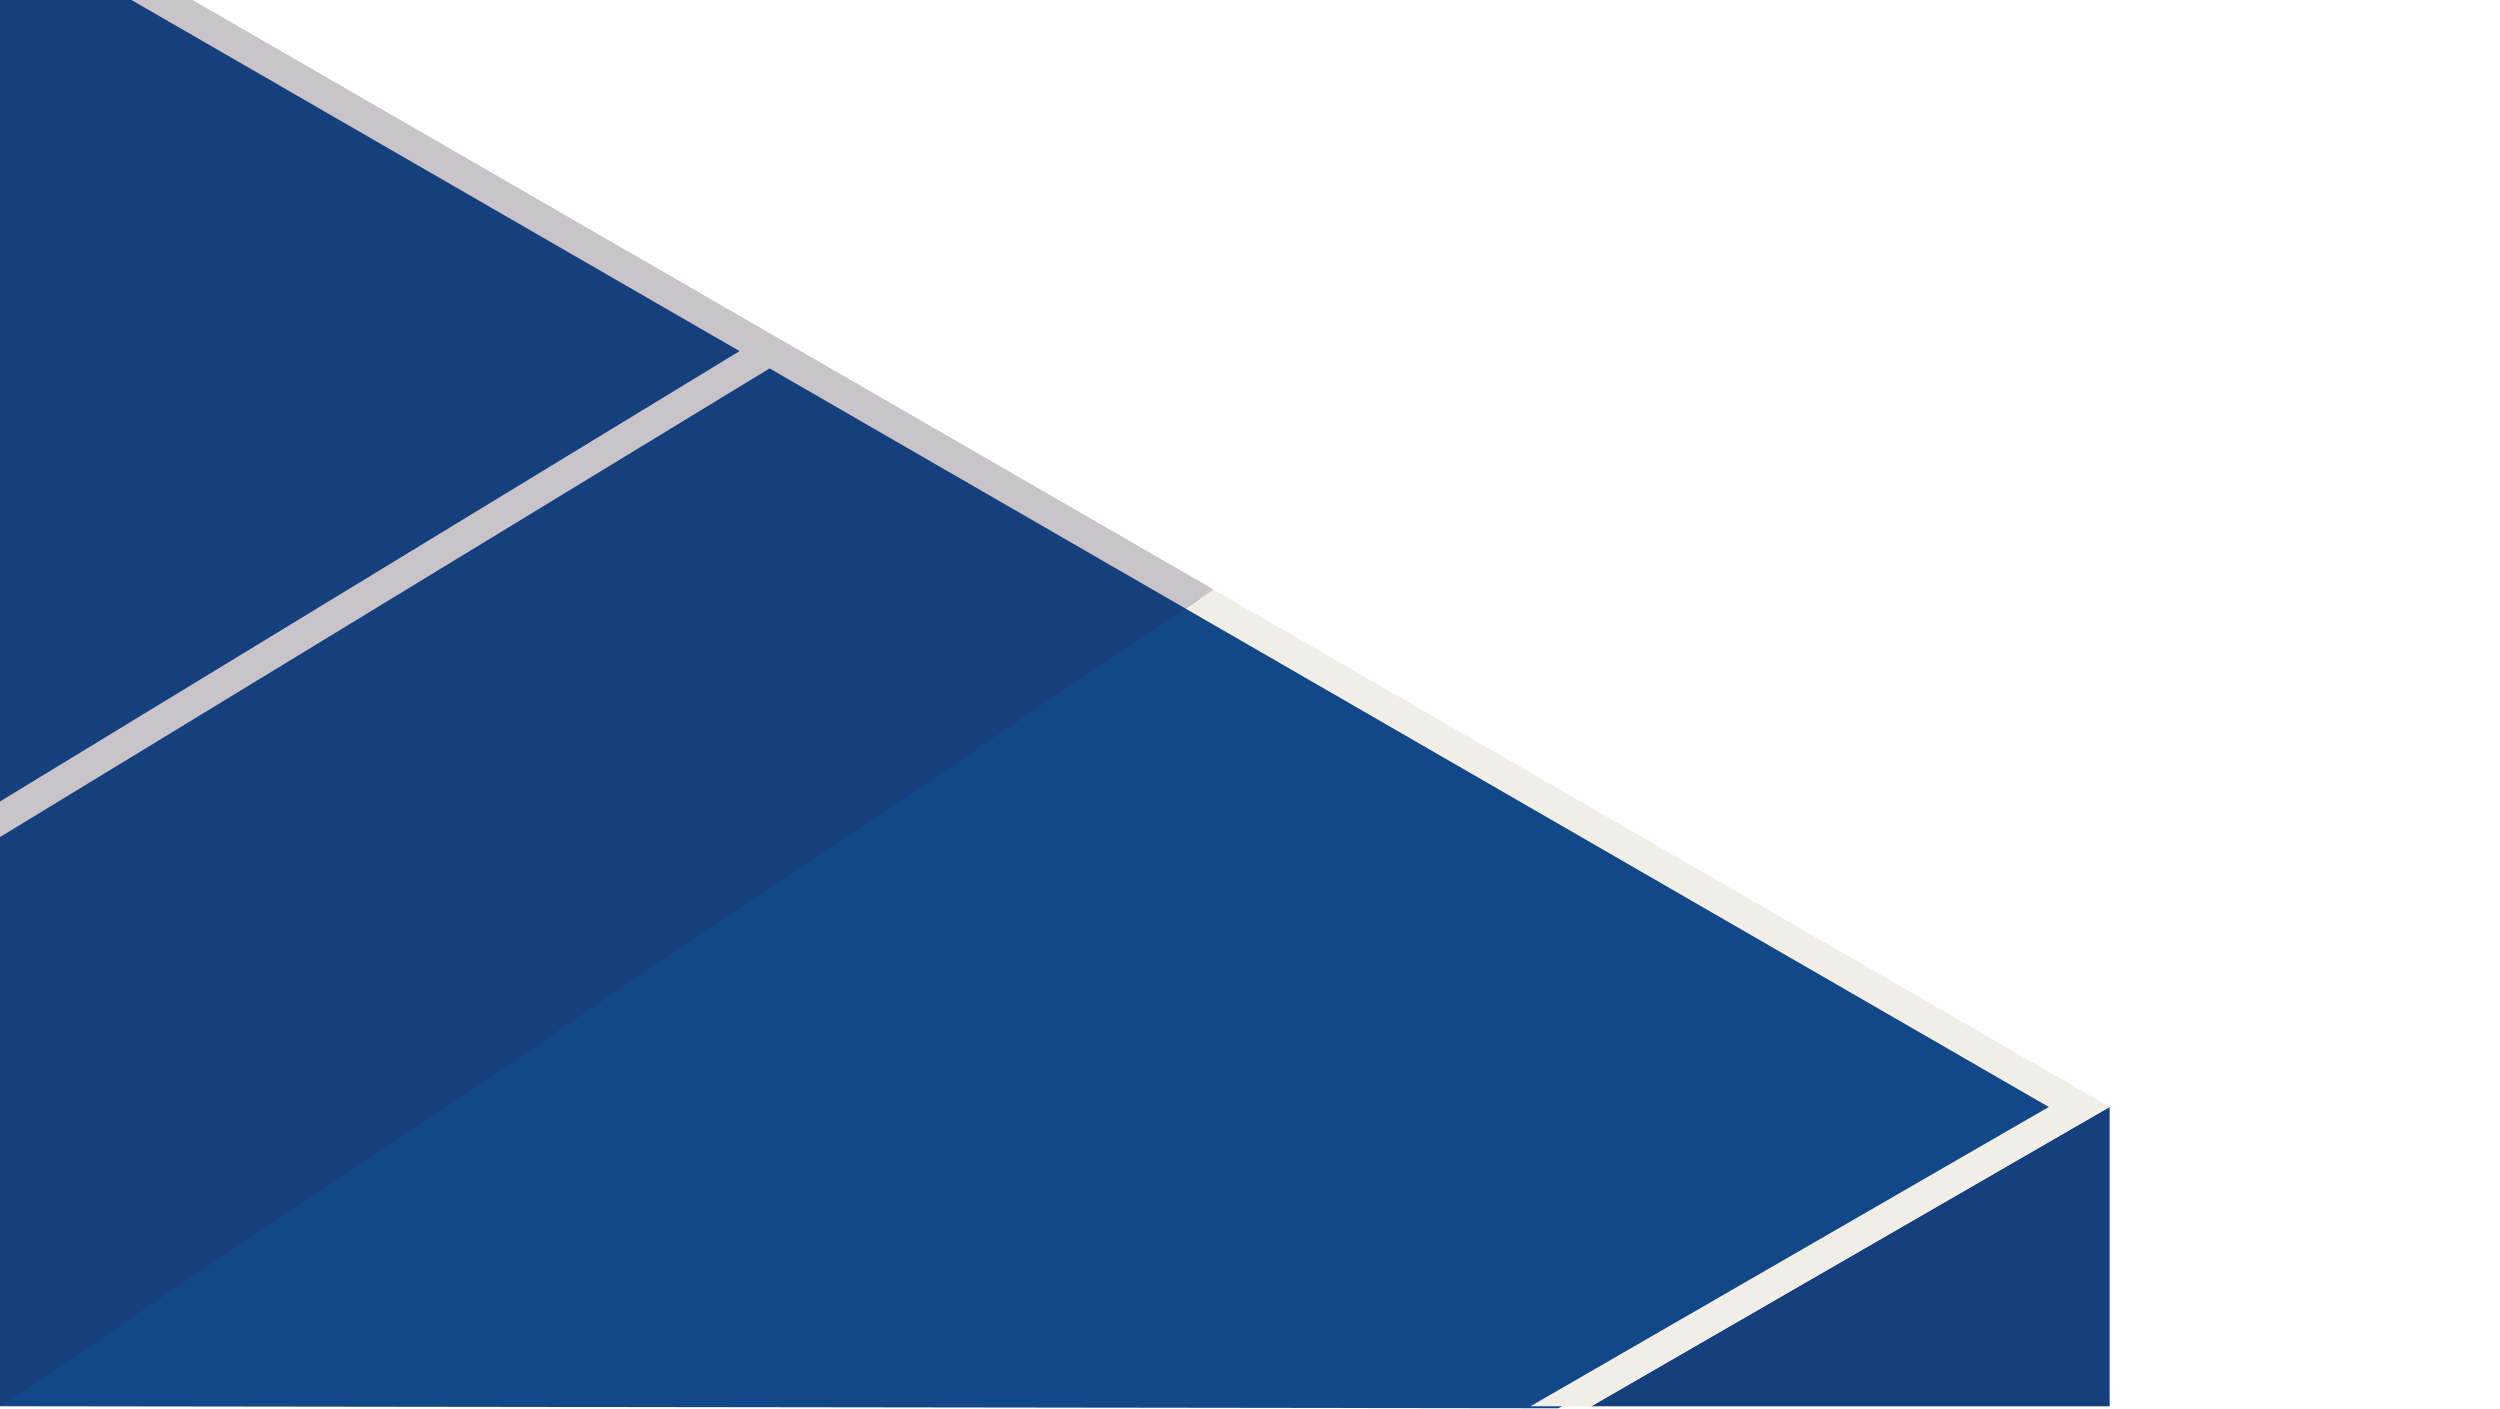
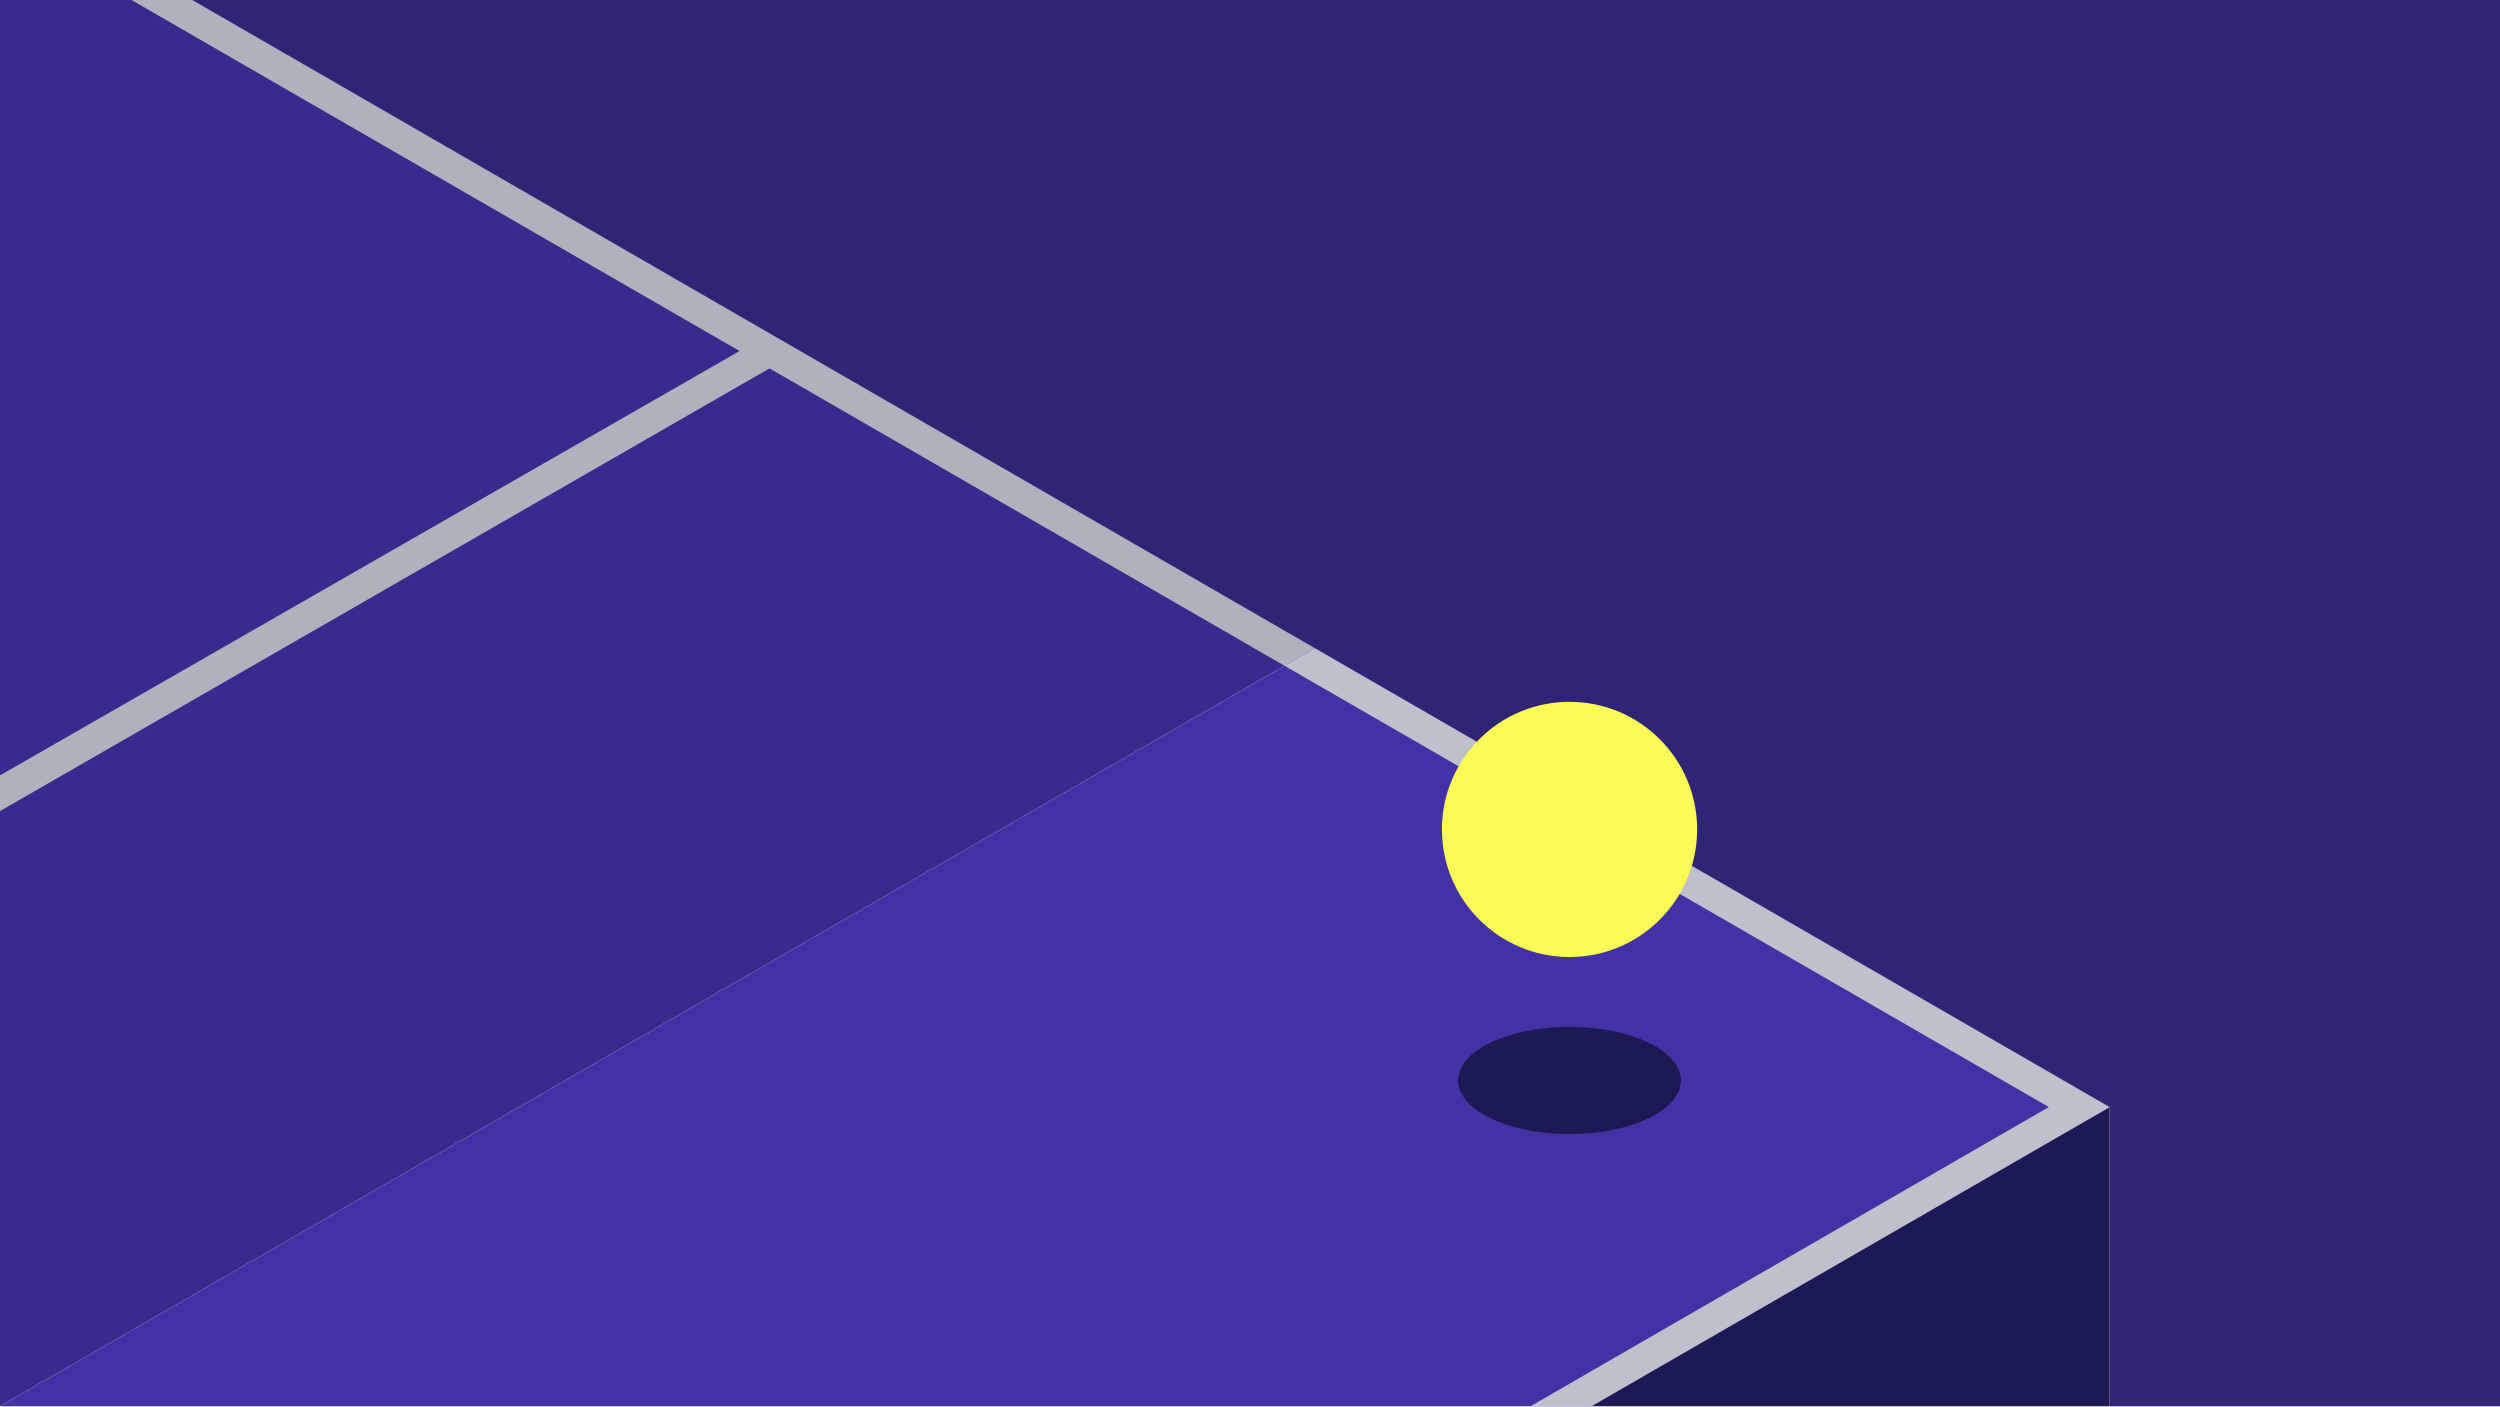
- <svg xmlns="http://www.w3.org/2000/svg" viewBox="0 0 1920 1081.56">
-   <polygon points="0 1080 1196.83 1081.56 1596.83 850.16 124.06 0 0 0 0 1080" style="fill:#124888" />
-   <polygon points="931.97 452.82 147.67 0 0 0 0 1080 931.97 452.82" style="fill:#271a56;opacity:0.2" />
-   <path d="M666.42,2572.93" transform="translate(0)" style="fill:#44237f" />
-   <path d="M1329.84,2916.52" transform="translate(0)" style="fill:#271a56" />
-   <rect width="1920" height="1080" style="fill:none" />
-   <polygon points="1620.19 850.16 1222.09 1080 1222.09 1080 1620.19 1080 1620.19 850.16" style="fill:#124888" />
-   <polygon points="1620.19 850.16 1222.09 1080 1222.09 1080 1620.19 1080 1620.19 850.16" style="fill:#271a56;opacity:0.2" />
-   <polygon points="931.97 452.82 147.67 0 100.95 0 567.98 269.64 0 615.52 0 642.86 591.03 282.94 910.4 467.33 931.97 452.82" style="fill:#c9c3ca" />
-   <polygon points="931.97 452.82 1620.19 850.16 1222.09 1080 1175.38 1080 1573.47 850.16 910.4 467.33 931.97 452.82" style="fill:#f1eee7" />
+ <svg xmlns="http://www.w3.org/2000/svg" version="1.1" x="0px" y="0px" viewBox="0 0 1920 1080" style="enable-background:new 0 0 1920 1080;" xml:space="preserve">
+   <style type="text/css">
+ 	.st0{fill:#4332A5;}
+ 	.st1{fill:#392B8E;}
+ 	.st2{fill:#1C1A54;}
+ 	.st3{fill:#BEC0CC;}
+ 	.st4{fill:#AFB2BC;}
+ 	.st5{fill:#302575;}
+ 	.st6{fill:#F9FC56;}
+ </style>
+   <g id="Layer_2">
+ </g>
+   <g id="Layer_1">
+     <polygon id="panel-light" class="st0" points="0,1080 1222.1,1080 1620.2,850.2 1009.9,497.8  " />
+     <polygon id="panel-dark" class="st1" points="147.7,0 0,0 0,1080 1009.9,497.8  " />
+     <polygon id="panel-side" class="st2" points="1620.2,850.2 1222.1,1080 1222.1,1080 1620.2,1080  " />
+     <polygon id="lines-light" class="st3" points="1462.1,758.9 1009.9,497.8 986.5,511.3 1573.5,850.2 1175.4,1080 1222.1,1080    1620.2,850.2  " />
+     <polygon id="lines-dark" class="st4" points="0,595.5 0,622.9 591,282.9 986.5,511.3 1009.9,497.8 147.7,0 101,0 568,269.6  " />
+     <ellipse id="ball-shadow" class="st2" cx="1205.4" cy="829.8" rx="85.6" ry="41.2" />
+     <polygon id="top-mask" class="st5" points="1920,0 147.7,0 1620.2,850.2 1620.2,1080 1920,1080  " />
+     <circle id="ball" class="st6" cx="1205.4" cy="637" r="98" />
+     <g id="Layer_1_1_">
+ 	</g>
+   </g>
</svg>
